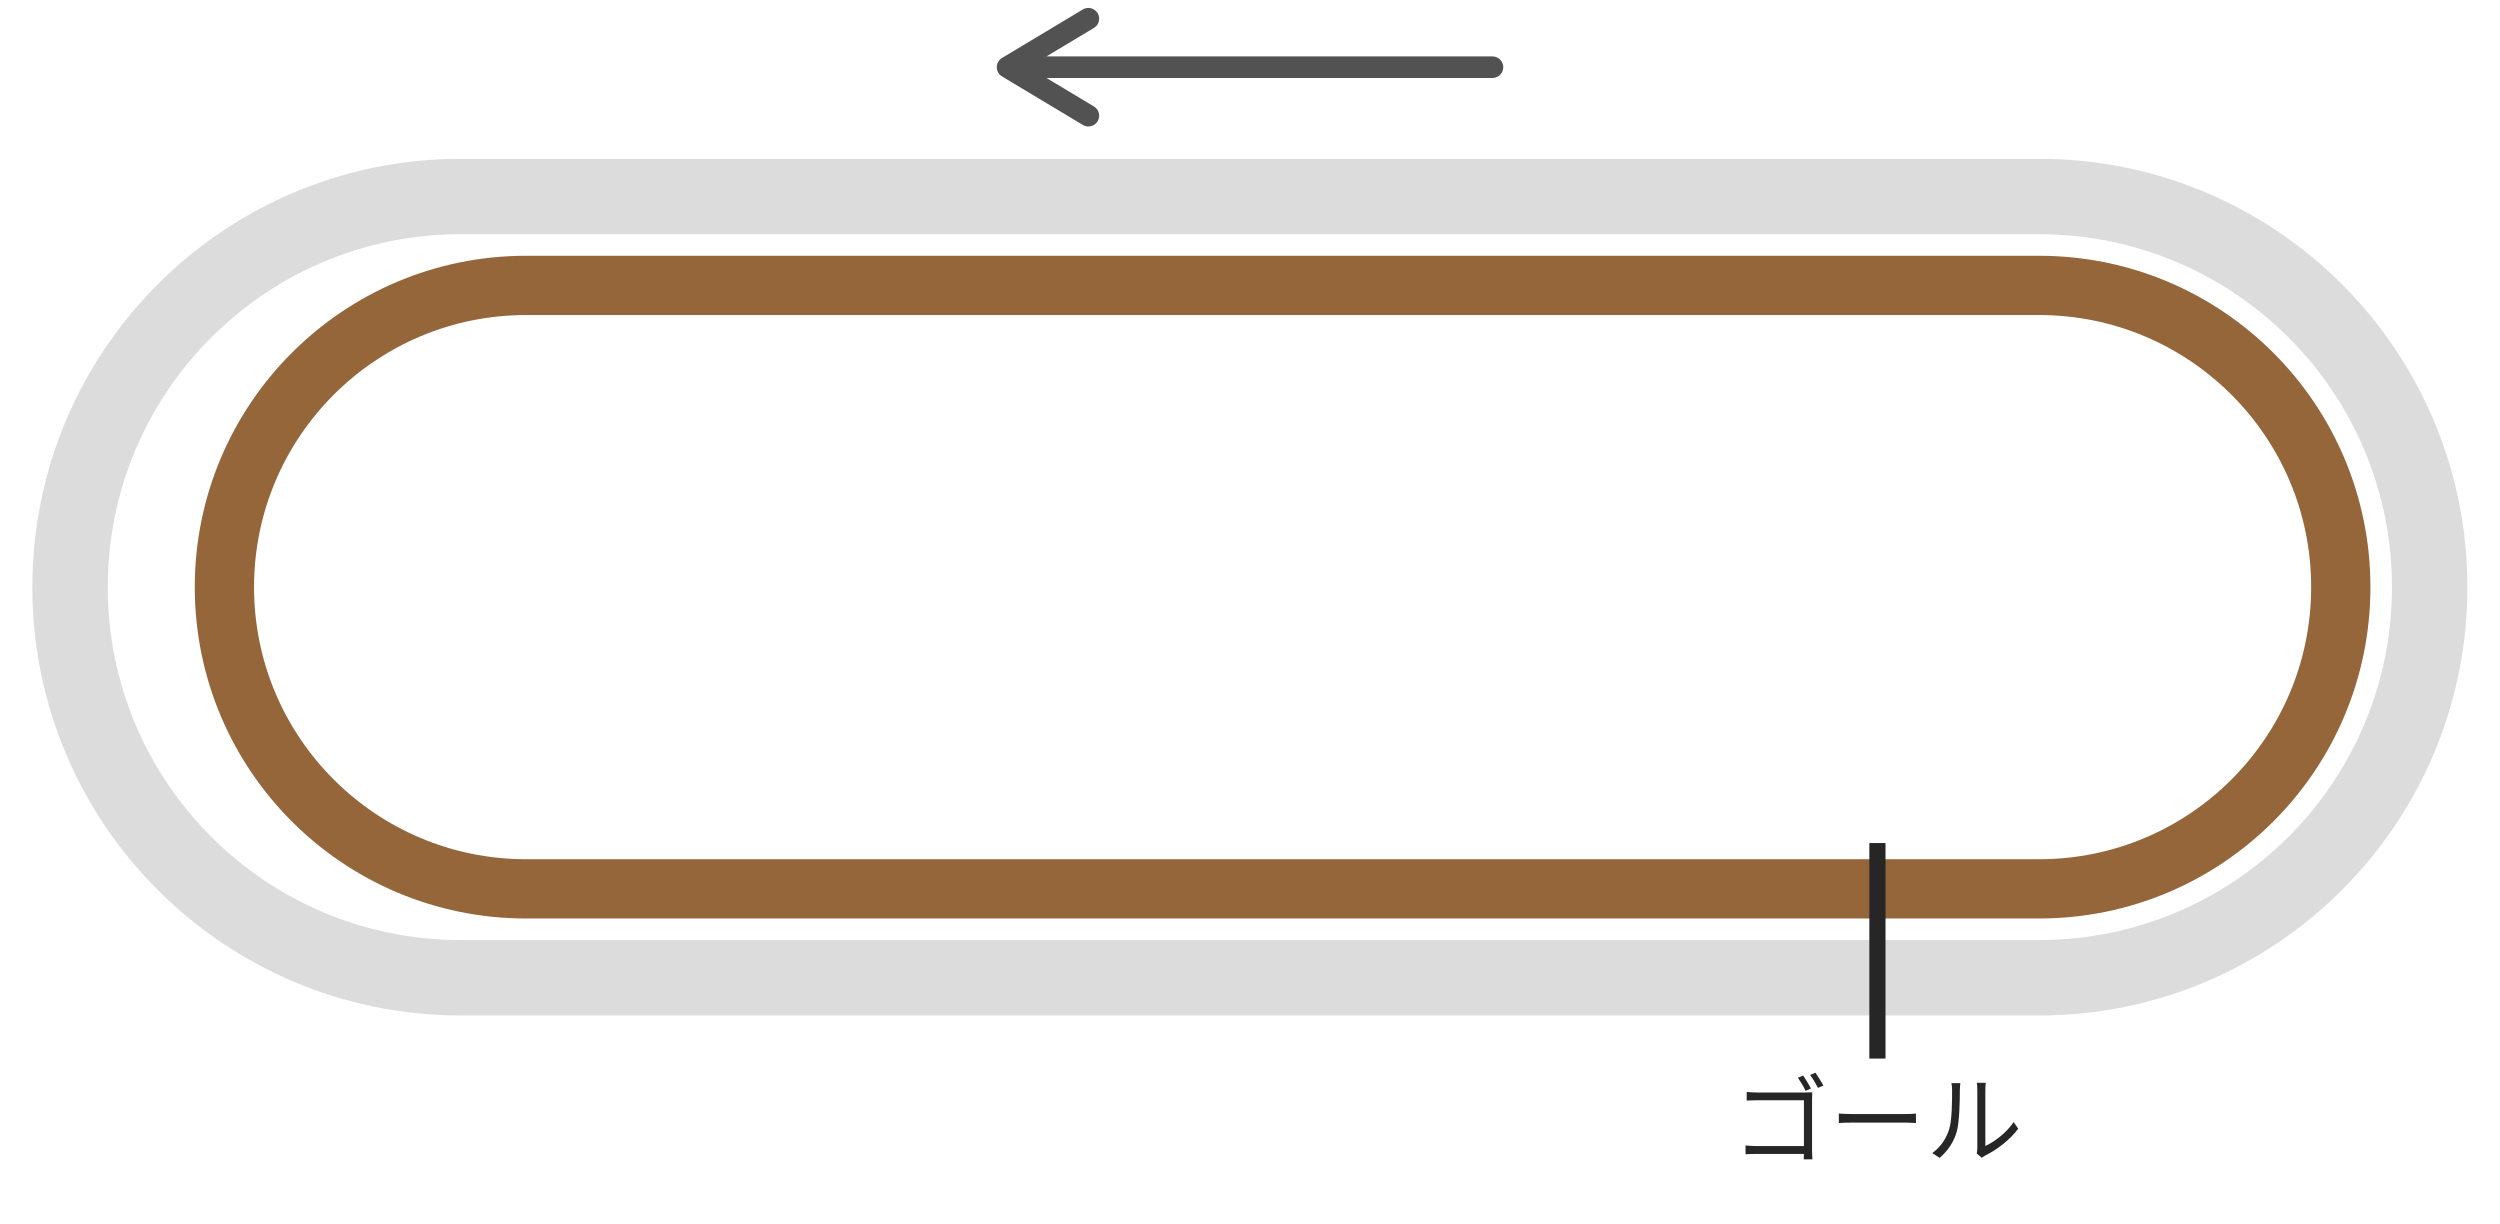
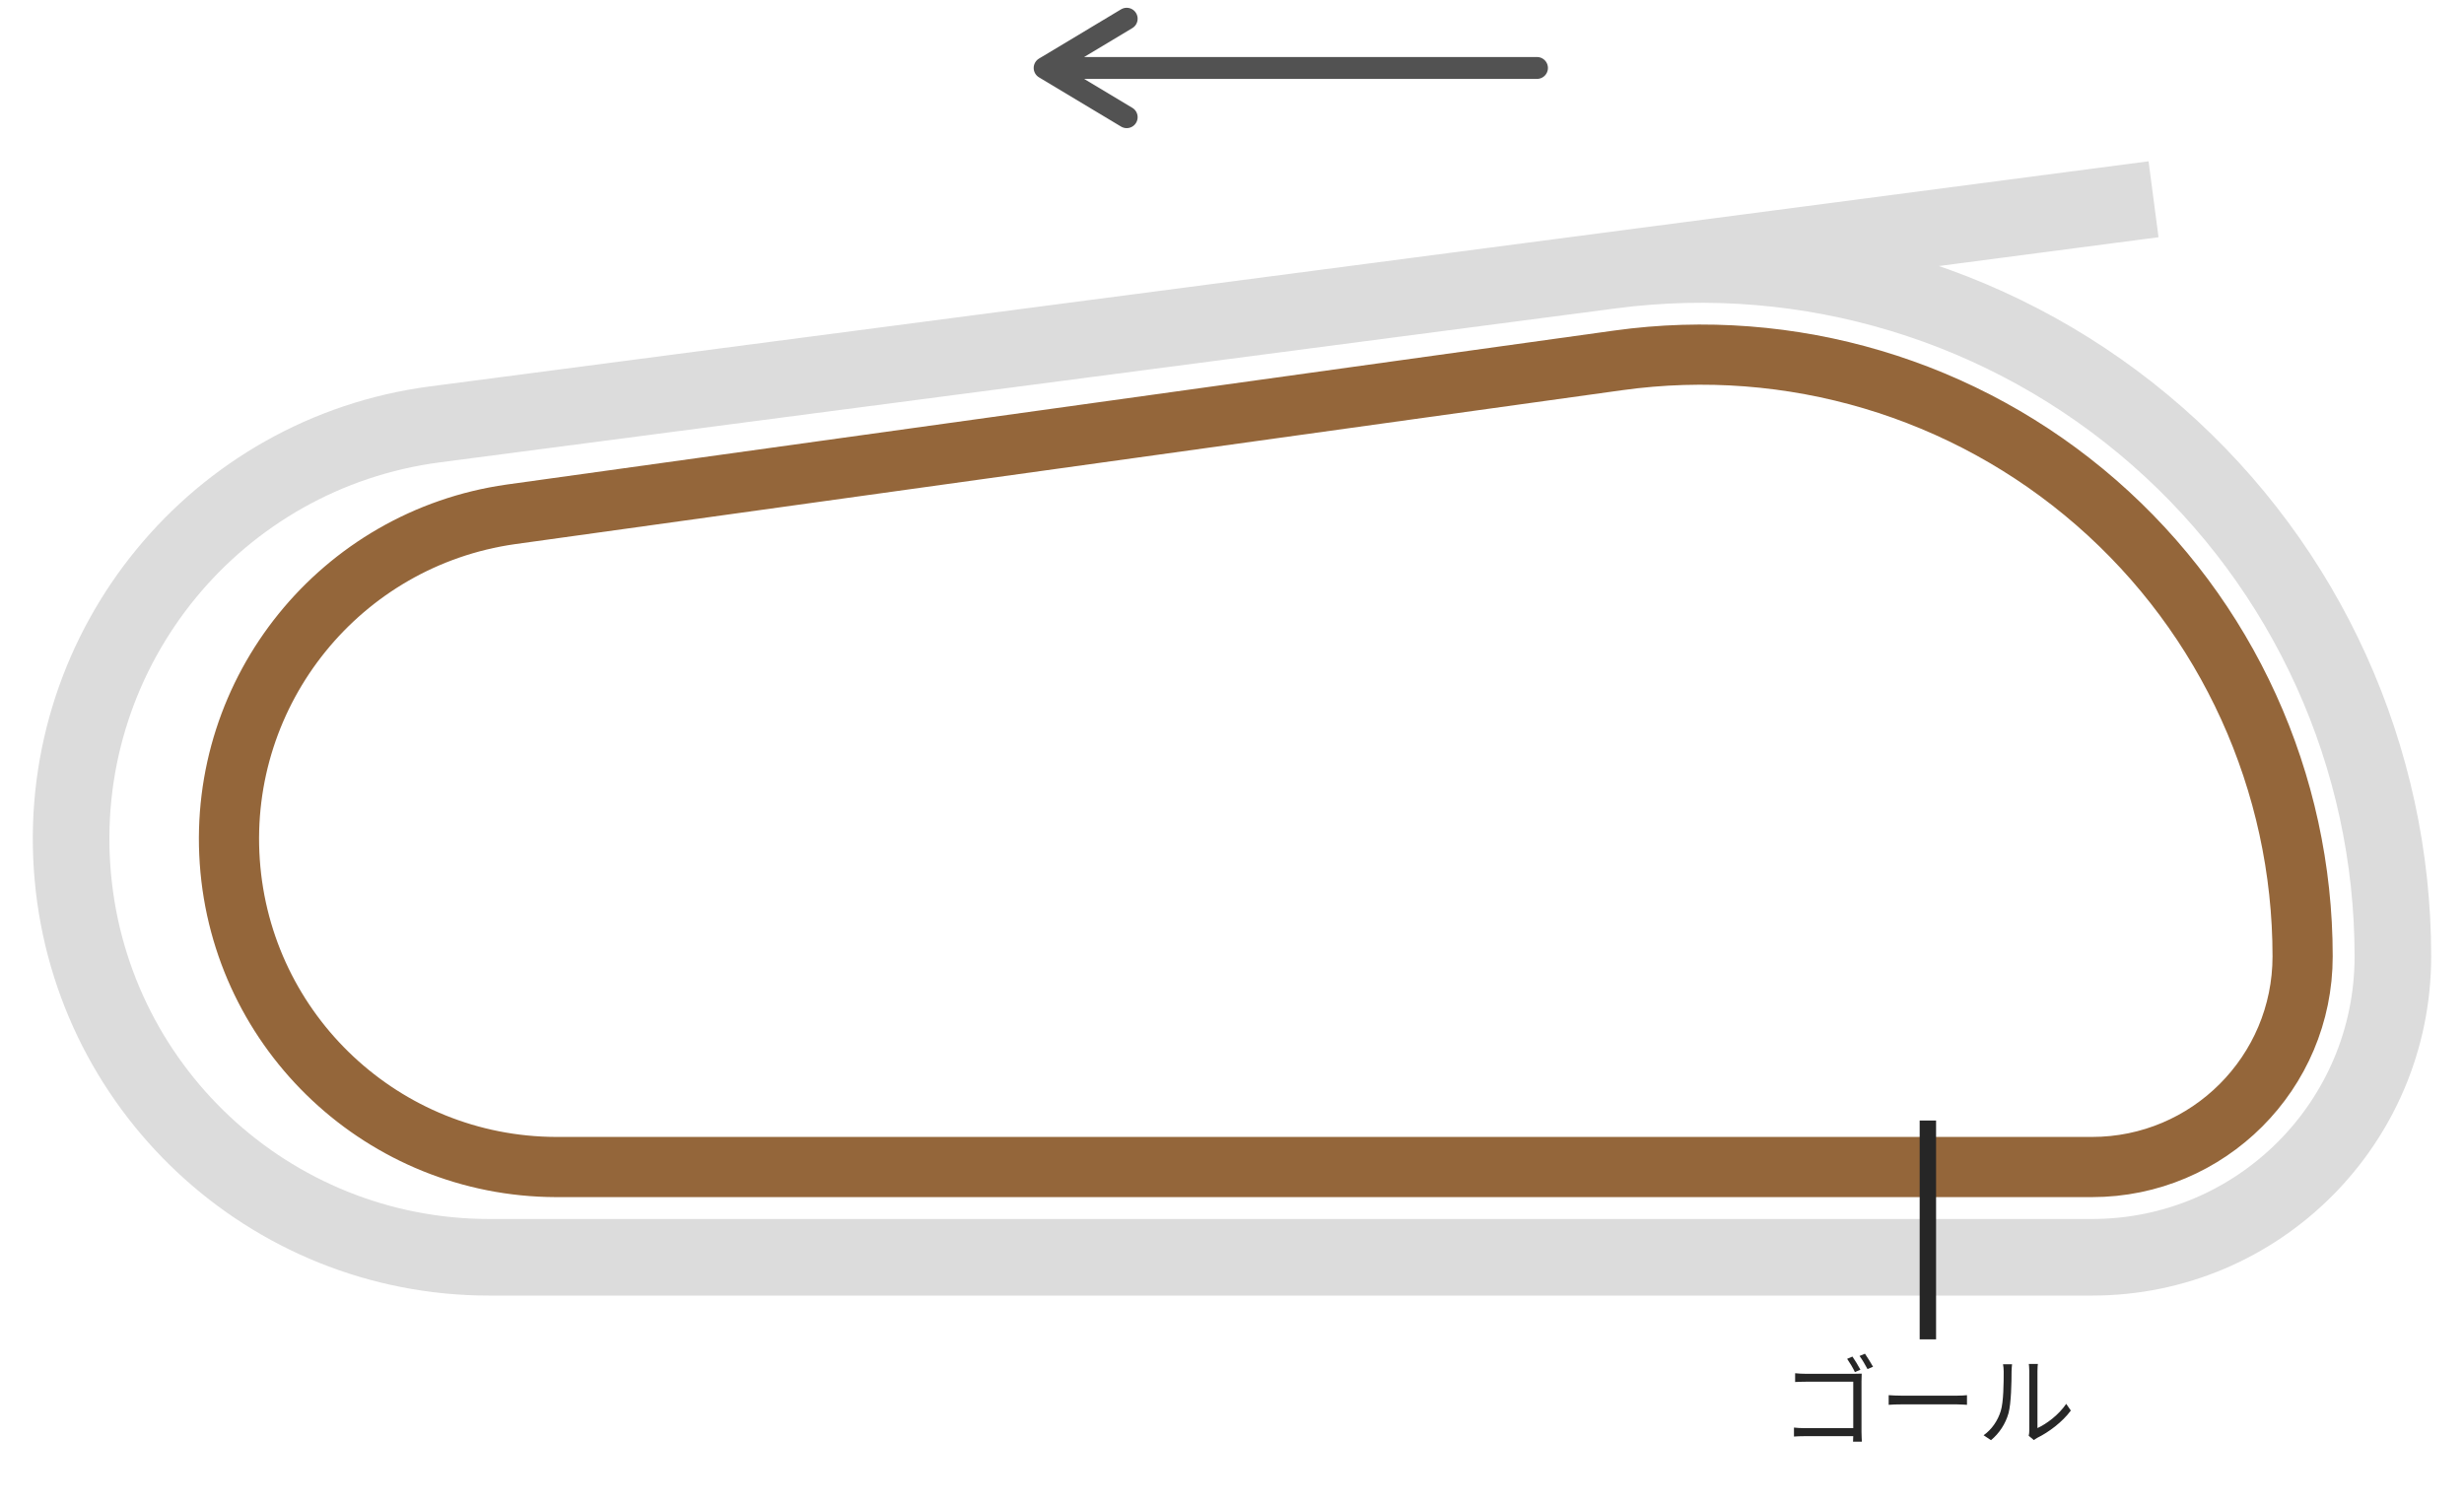
- <svg xmlns="http://www.w3.org/2000/svg" width="278" height="136" viewBox="-696.9 -217 928 452.1">
+ <svg xmlns="http://www.w3.org/2000/svg" width="270" height="165" viewBox="-704.8 -348.8 900.8 548.8">
  <g>
-     <path d="M-525.9 145L60 145A145 145 0 0 0 60 -145L-525.9 -145A145 145 0 0 0 -525.9 145Z" fill="none" stroke="#dcdcdc" stroke-width="28" />
-     <path d="M-501.6 112L60 112A112 112 0 0 0 60 -112L-501.6 -112A112 112 0 0 0 -501.6 112Z" fill="none" stroke="#94663a" stroke-width="22" />
-     <path d="M-142.9 -193H-322.9M-292.9 -211L-322.9 -193L-292.9 -175" fill="none" stroke="#525252" stroke-width="8" stroke-linecap="round" stroke-linejoin="round" />
-     <path d="M0 95V175" stroke="#262626" stroke-width="6" />
+     <path d="M-525.9 110L60 110A110 110 0 0 0 170 0A252.9 252.9 0 0 0 -115.8 -250.8L-545.8 -194.5A152.9 152.9 0 0 0 -525.9 110ZM-115.8 -250.8L82.5 -276.8" fill="none" stroke="#dcdcdc" stroke-width="28" />
+     <path d="M-501.6 77L60 77A77 77 0 0 0 137 0A219.9 219.9 0 0 0 -113.2 -217.9L-518.1 -161.6A119.9 119.9 0 0 0 -501.6 77Z" fill="none" stroke="#94663a" stroke-width="22" />
+     <path d="M-142.9 -324.8H-322.9M-292.9 -342.8L-322.9 -324.8L-292.9 -306.8" fill="none" stroke="#525252" stroke-width="8" stroke-linecap="round" stroke-linejoin="round" />
+     <path d="M0 60V140" stroke="#262626" stroke-width="6" />
  </g>
-   <text x="0" y="211" font-size="36" text-anchor="middle" fill="#262626" font-family="sans-serif">ゴール</text>
+   <text x="0" y="176" font-size="36" text-anchor="middle" fill="#262626" font-family="sans-serif">ゴール</text>
</svg>
